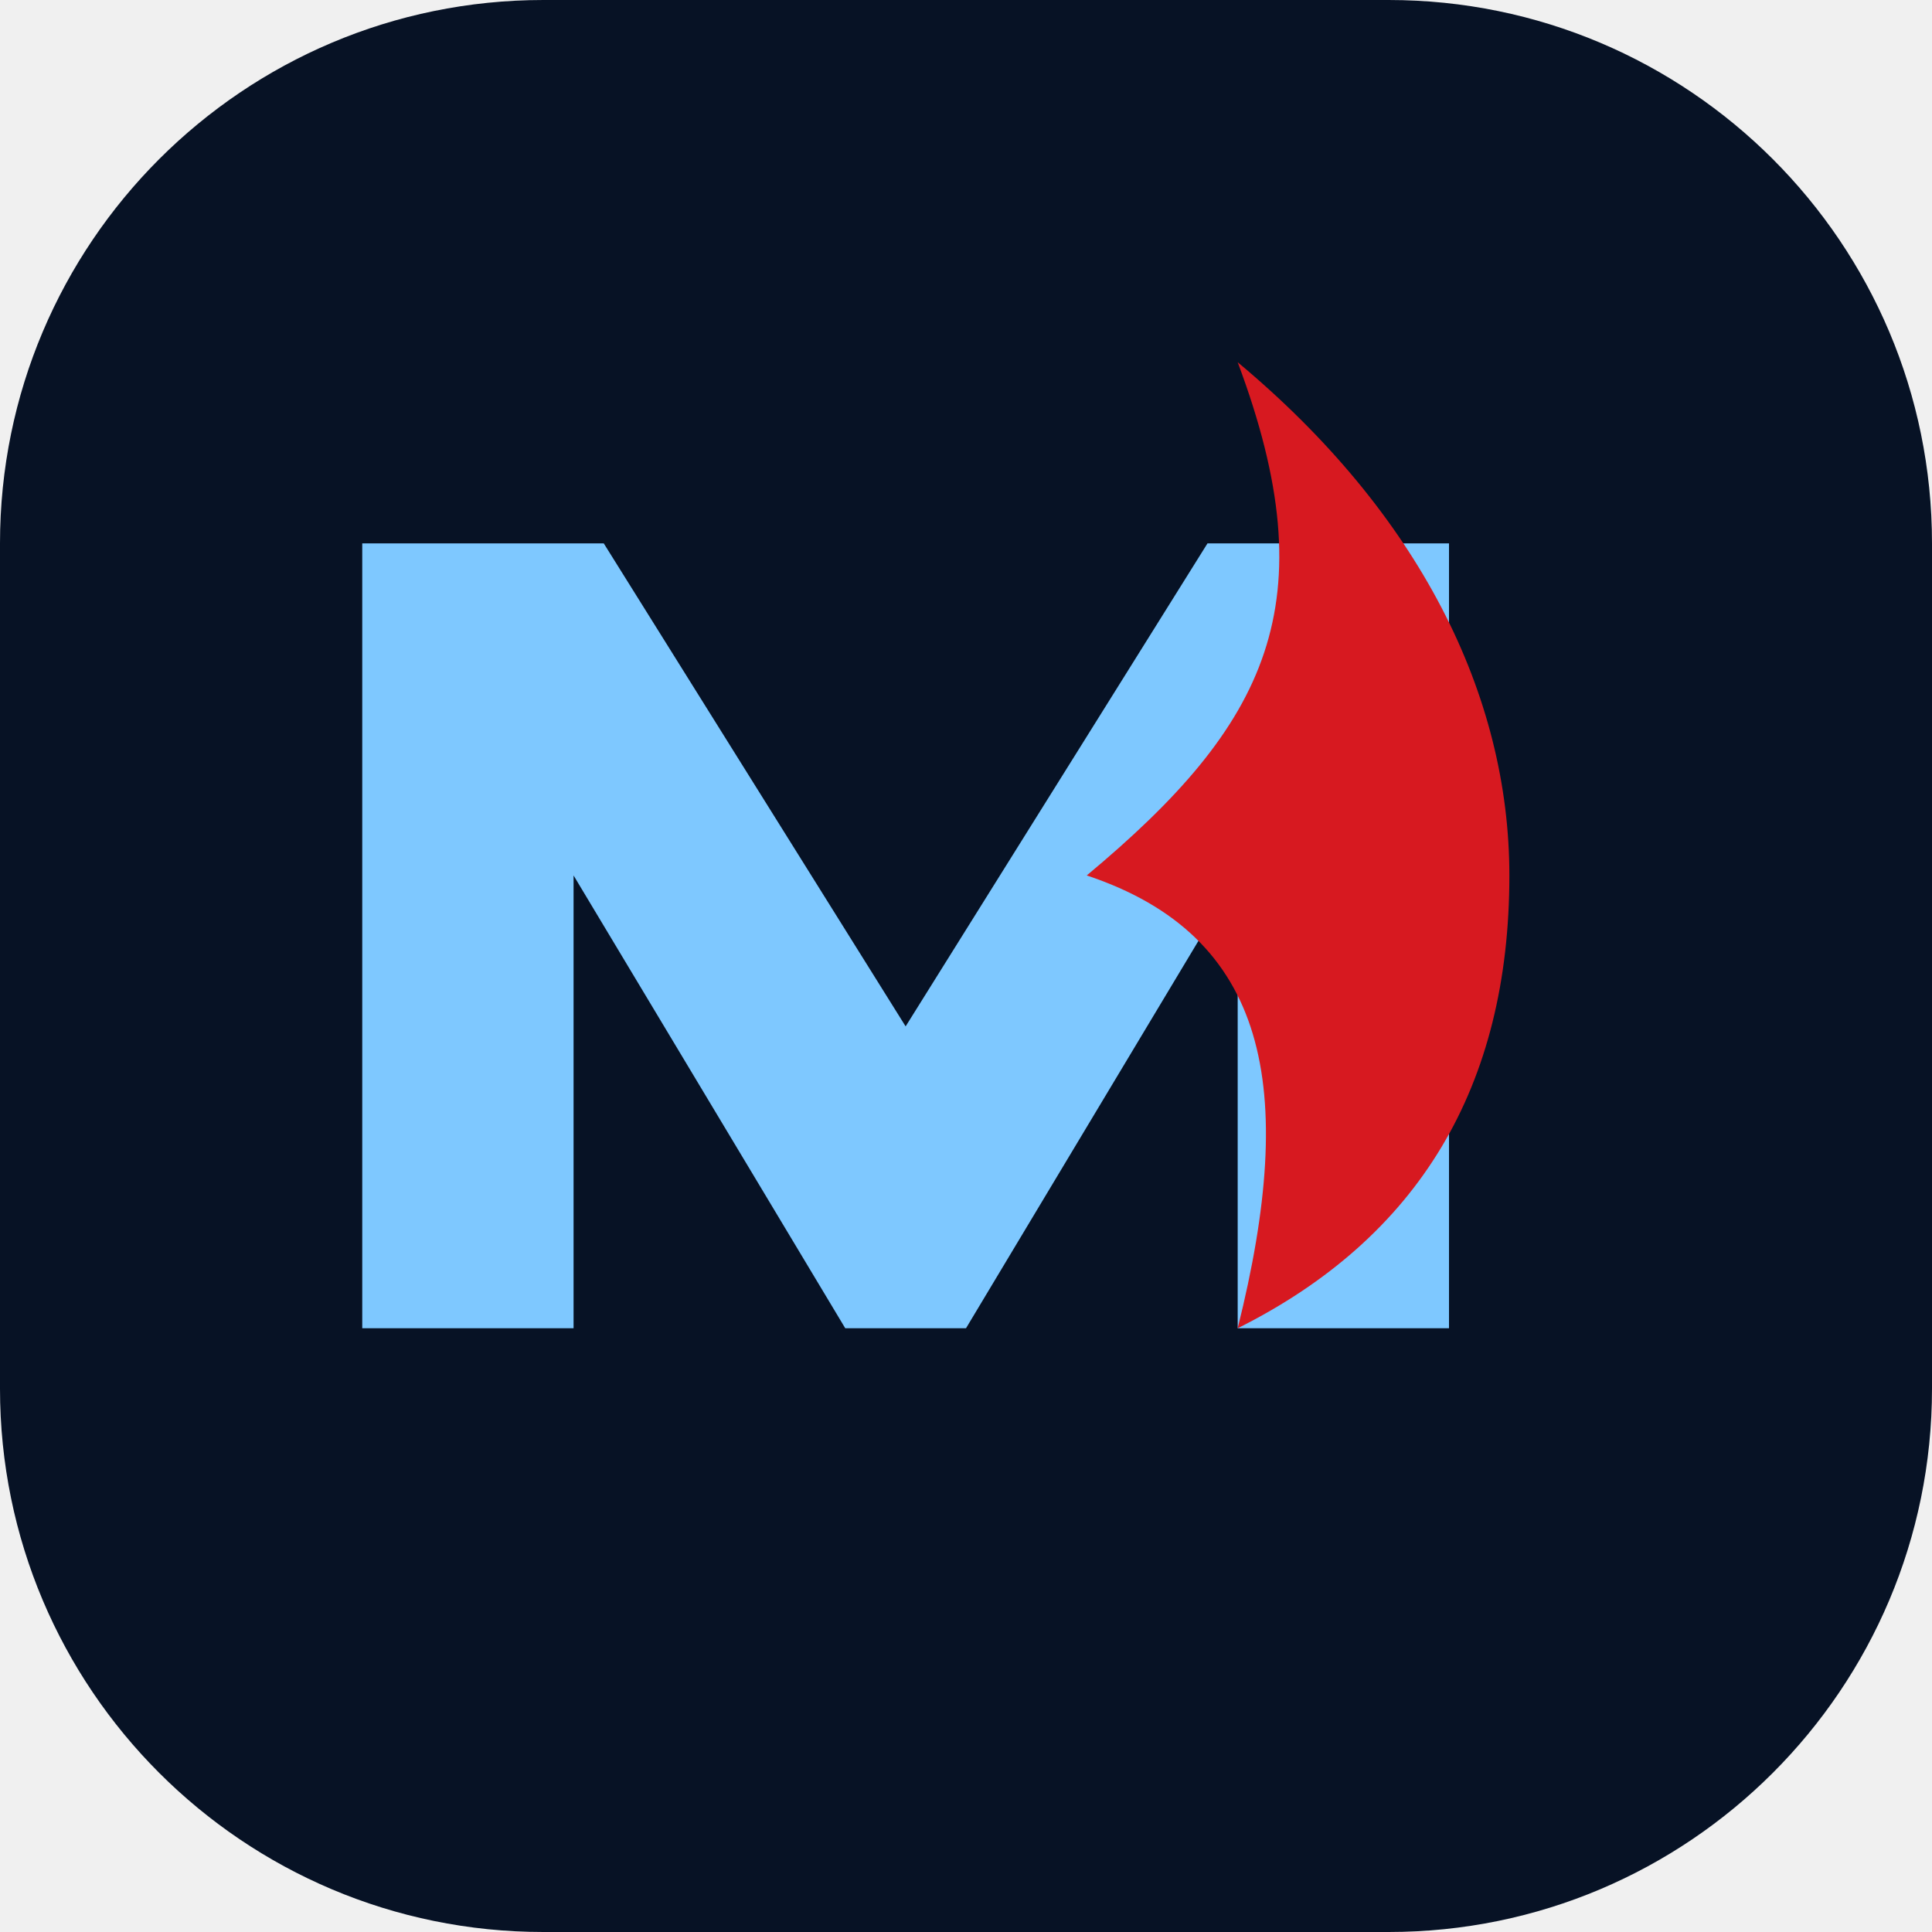
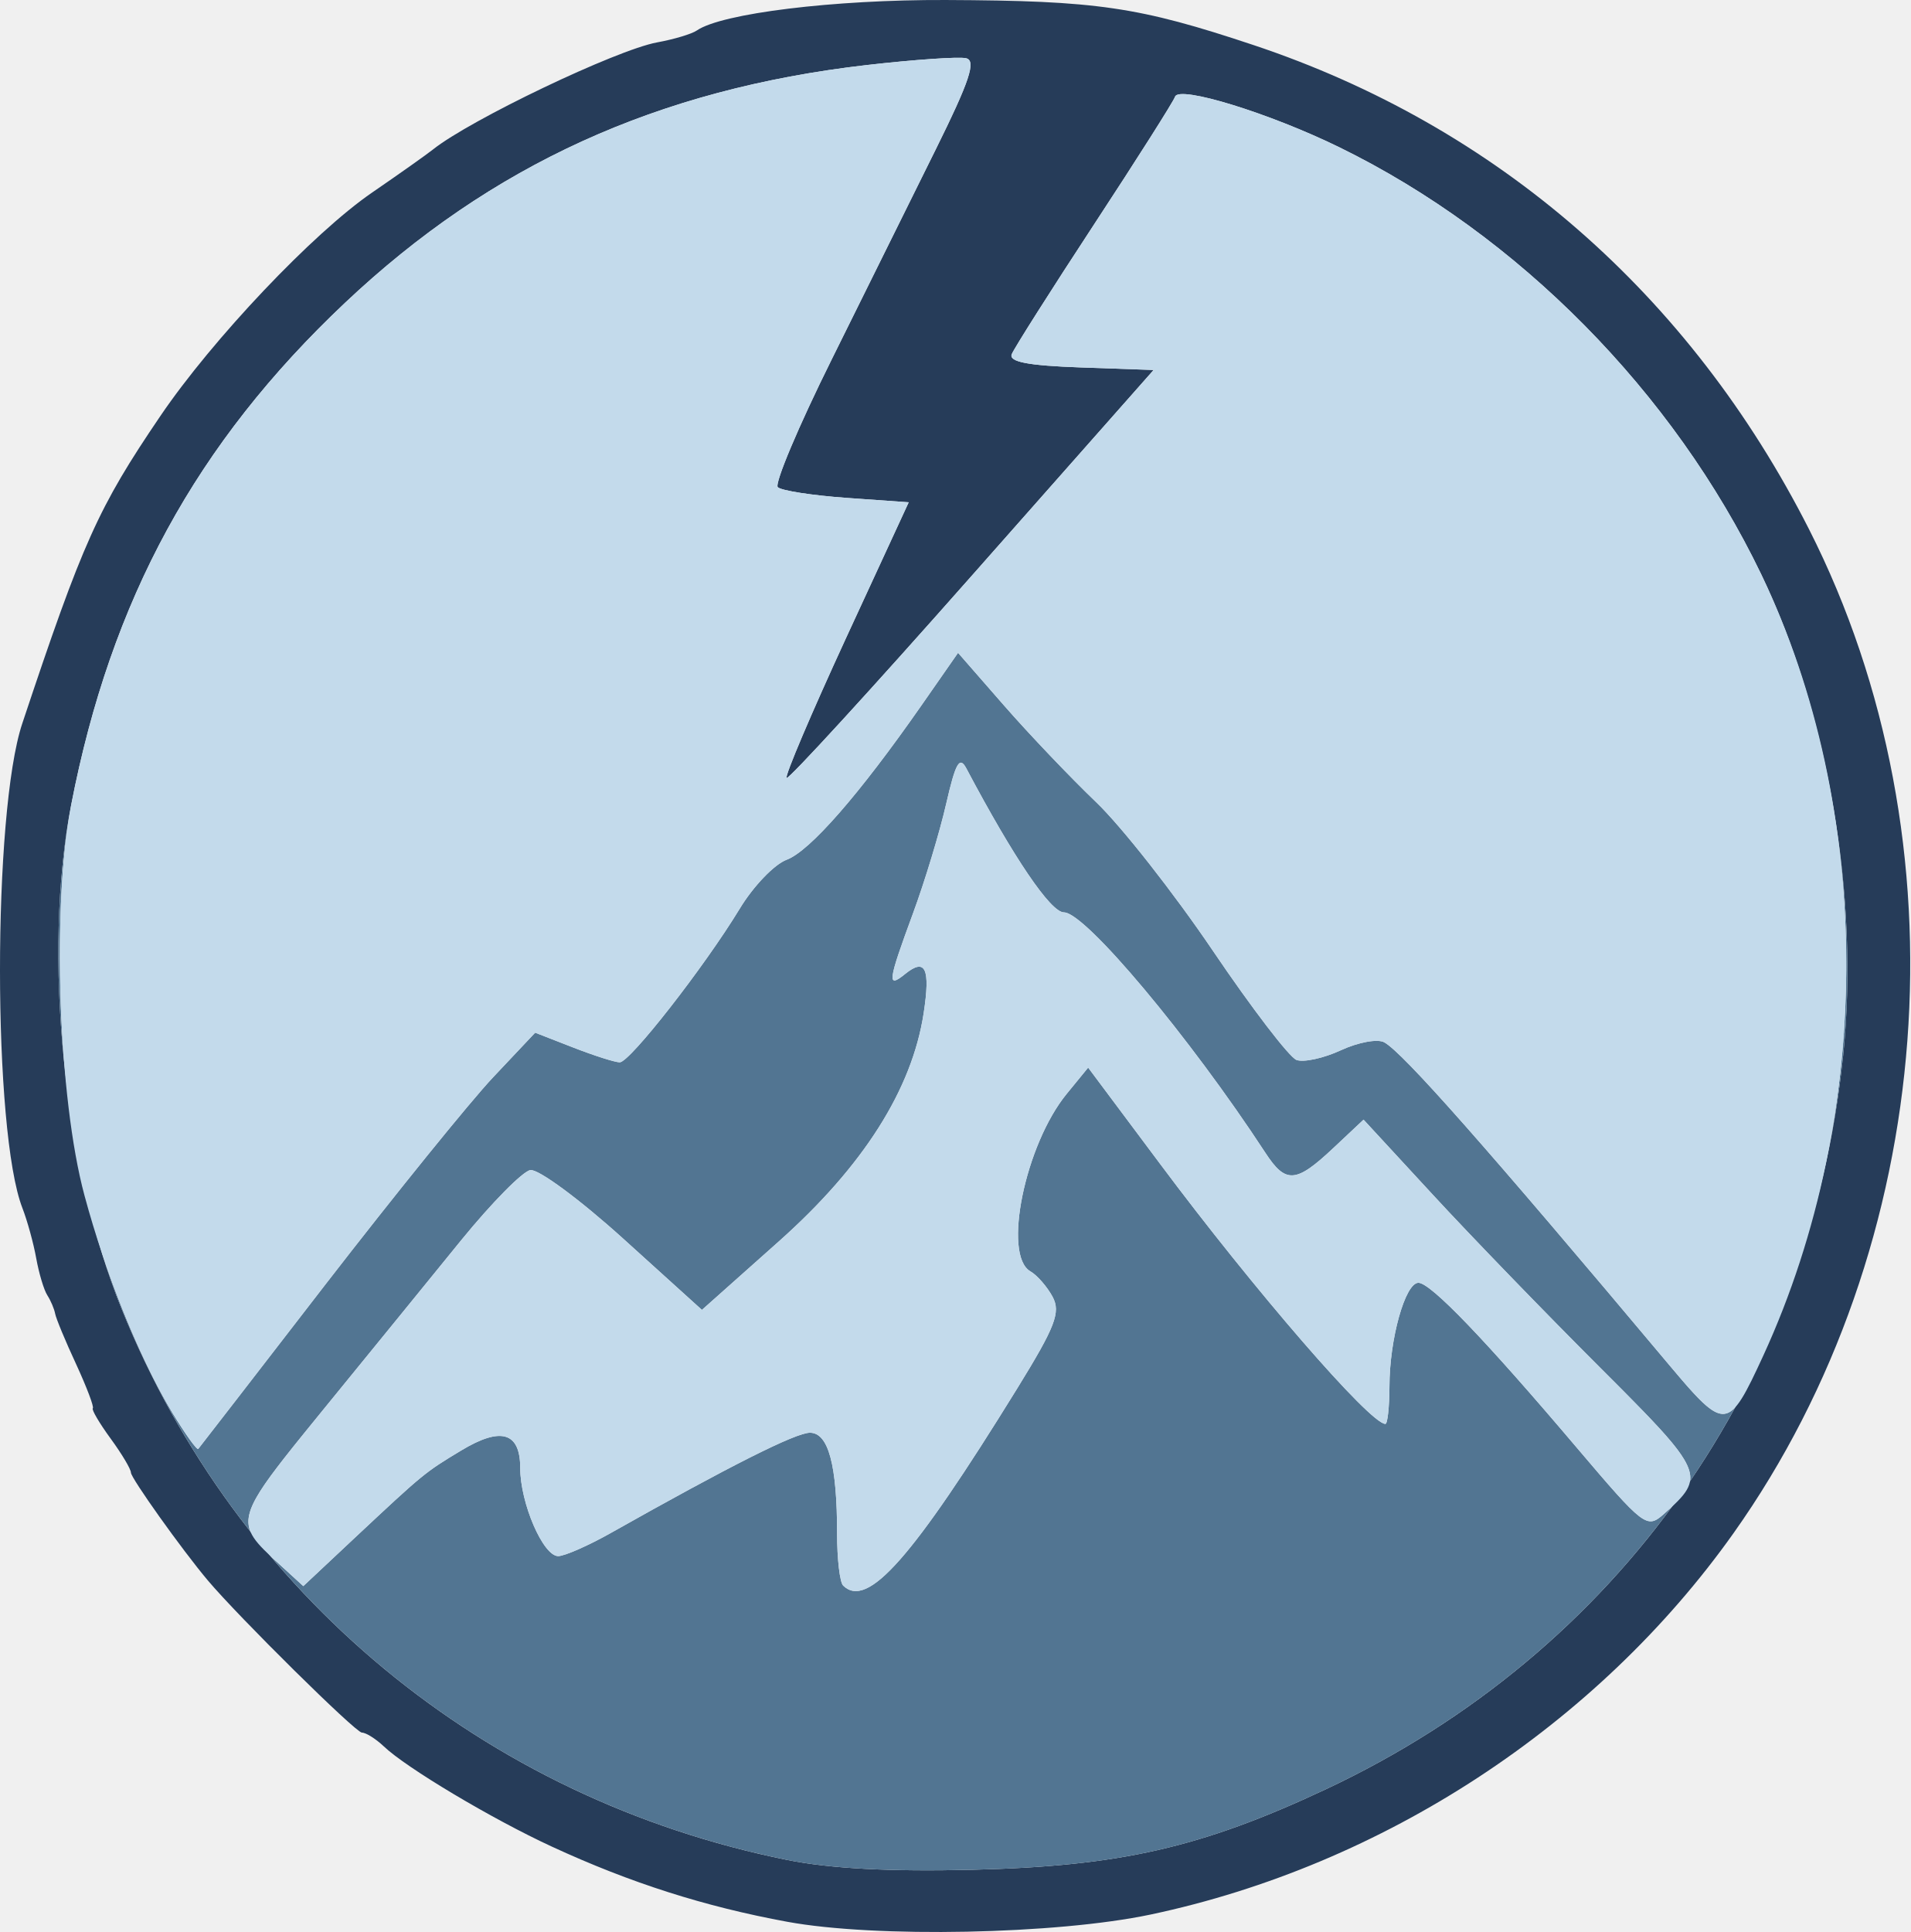
- <svg xmlns="http://www.w3.org/2000/svg" width="64" height="64" viewBox="0 0 64 64" fill="none">
-   <rect width="64" height="64" rx="18" fill="#071225" />
-   <path d="M12 44V18h8l10 16 10-16h8v26h-7V29L32 44h-4L19 29v15h-7Z" fill="#7EC8FF" />
-   <path d="M41 44c6-3 9-8 9-15 0-6-3-12-9-17 3 8 1 12-5 17 6 2 7 7 5 15Z" fill="#D71920" />
+ <svg xmlns="http://www.w3.org/2000/svg" width="265" height="268" viewBox="0 0 265 268" fill="none">
+   <g clip-path="url(#clip0_915_705)">
+     <path d="M109.219 266.583C97.778 264.479 87.479 261.2 76.565 256.159C68.288 252.342 56.344 245.222 53.229 242.237C52.124 241.197 50.767 240.341 50.202 240.341C49.336 240.341 33.046 224.241 28.826 219.225C25.246 214.979 18.163 205.033 18.163 204.275C18.163 203.797 16.894 201.669 15.337 199.54C13.792 197.423 12.687 195.539 12.875 195.356C13.076 195.185 12.034 192.432 10.564 189.239C9.082 186.058 7.776 182.902 7.65 182.229C7.525 181.556 7.035 180.406 6.57 179.684C6.093 178.95 5.402 176.638 5.025 174.546C4.649 172.441 3.782 169.322 3.116 167.597C-1.028 156.99 -1.041 112.739 3.091 100.358C11.494 75.131 13.616 70.421 22.245 57.71C29.454 47.078 43.483 32.275 51.659 26.684C55.44 24.09 59.22 21.411 60.061 20.738C65.249 16.603 85.469 6.938 91.134 5.886C93.482 5.458 95.969 4.712 96.66 4.234C100.101 1.849 115.675 -0.06 131.199 0.001C152.173 0.087 157.951 0.931 173.901 6.253C207.649 17.509 234.426 40.839 250.954 73.406C272.996 116.85 268.789 172.784 240.492 212.667C221.565 239.338 191.849 258.765 159.608 265.58C146.559 268.332 121.465 268.834 109.219 266.583ZM109.219 258.007C115.16 259.206 123.512 259.646 134.967 259.365C155.338 258.875 166.667 256.294 183.886 248.22C224.579 229.147 251.004 191.686 255.689 146.444C257.962 124.435 253.629 99.012 244.323 79.658C232.152 54.382 210.613 32.581 185.833 20.445C176.149 15.698 163.552 11.82 163.012 13.41C162.786 14.083 157.725 22.06 151.771 31.137C145.818 40.215 140.681 48.314 140.355 49.134C139.928 50.198 142.603 50.712 149.9 50.969L160.035 51.324L134.816 79.854C120.95 95.55 109.383 108.176 109.119 107.919C108.855 107.649 112.56 98.939 117.346 88.552L126.062 69.675L117.421 69.063C112.673 68.721 108.391 68.06 107.901 67.583C107.411 67.106 110.777 59.117 115.386 49.843C119.983 40.57 126.476 27.467 129.805 20.738C134.527 11.208 135.456 8.406 134.012 8.076C132.982 7.843 126.803 8.272 120.272 9.018C91.222 12.358 68.15 22.867 47.853 42.013C27.218 61.49 15.4 83.157 9.873 111.662C5.867 132.338 8.806 161.651 16.894 181.617C32.92 221.207 67.145 249.529 109.219 258.007Z" fill="#263C59" />
+     <path d="M109.22 258.007C80.559 252.232 55.553 237.258 37.454 215.787C37.856 216.178 38.308 216.582 38.798 217.023L42.076 220.02L49.185 213.352C58.768 204.385 58.906 204.262 64.005 201.192C69.506 197.876 72.169 198.671 72.169 203.638C72.169 208.508 75.347 215.873 77.444 215.86C78.336 215.848 81.626 214.404 84.729 212.655C101.307 203.308 110.388 198.745 112.36 198.745C114.922 198.745 116.127 203.198 116.127 212.765C116.127 216.264 116.504 219.506 116.969 219.947C120.335 223.238 126.539 216.215 141.121 192.591C146.409 184.015 147.175 182.033 146.019 179.88C145.266 178.485 143.884 176.895 142.942 176.356C139.061 174.118 142.201 158.776 148.004 151.705L150.955 148.096L160.865 161.357C174.014 178.987 190.066 197.521 192.188 197.521C192.49 197.521 192.741 195.185 192.753 192.322C192.753 185.752 194.939 177.947 196.772 177.947C198.468 177.947 206.004 185.789 218.789 200.874C228.033 211.762 228.46 212.092 230.771 210.061C231.198 209.682 231.6 209.315 231.964 208.985C219.819 225.538 203.517 239.02 183.886 248.22C166.667 256.294 155.338 258.876 134.967 259.365C123.512 259.646 115.16 259.206 109.22 258.007ZM23.903 195.955C25.711 198.941 27.331 201.204 27.507 200.984C27.696 200.763 35.671 190.45 45.229 178.069C54.799 165.7 65.236 152.793 68.426 149.417L74.241 143.251L79.516 145.306C82.405 146.432 85.319 147.362 85.972 147.362C87.379 147.362 97.715 134.124 102.613 126.062C104.497 122.942 107.436 119.884 109.132 119.26C112.347 118.061 119.192 110.231 127.82 97.862L132.907 90.558L139.275 97.85C142.779 101.863 148.531 107.894 152.048 111.259C155.577 114.635 162.862 123.909 168.25 131.873C173.638 139.838 178.862 146.664 179.855 147.031C180.847 147.398 183.622 146.799 186.021 145.685C188.433 144.572 191.133 144.071 192.05 144.597C194.662 146.052 206.267 159.192 231.575 189.361C236.687 195.442 238.608 197.509 240.706 195.234C238.784 198.757 236.699 202.17 234.451 205.474C234.891 202.721 231.5 199.222 222.017 189.753C214.506 182.253 204.032 171.438 198.757 165.713L189.161 155.314L184.929 159.29C179.767 164.134 178.36 164.232 175.534 159.901C165.059 143.875 150.553 126.563 147.602 126.563C145.755 126.563 140.631 119.003 134.062 106.597C133.121 104.823 132.568 105.802 131.262 111.491C130.37 115.406 128.298 122.257 126.652 126.71C123.148 136.216 123.023 137.17 125.572 135.103C128.386 132.827 129.089 134.332 128.134 140.559C126.514 151.13 119.757 161.773 108.064 172.185L97.376 181.703L86.449 171.818C80.446 166.386 74.643 162.104 73.563 162.312C72.483 162.507 68.2 166.863 64.03 171.977C59.873 177.103 51.232 187.71 44.827 195.564C36.236 206.11 33.511 209.474 34.742 212.459C27.482 203.223 21.453 192.872 16.894 181.617C15.915 179.195 15.011 176.638 14.181 173.983C16.97 182.278 20.486 190.254 23.903 195.955ZM253.529 160.293C256.506 145.306 256.92 129.671 254.76 114.66C256.38 125.352 256.732 136.265 255.689 146.444C255.199 151.142 254.471 155.766 253.529 160.293ZM8.881 147.215C7.6 134.699 7.852 122.086 9.874 111.662C8.153 120.557 7.902 134.662 8.881 147.215Z" fill="#527592" />
+     <path d="M116.969 219.946C116.504 219.506 116.127 216.264 116.127 212.765C116.127 203.198 114.921 198.745 112.359 198.745C110.387 198.745 101.307 203.308 84.728 212.655C81.626 214.404 78.335 215.848 77.444 215.86C75.346 215.873 72.169 208.508 72.169 203.638C72.169 198.671 69.506 197.876 64.005 201.192C58.906 204.262 58.768 204.385 49.185 213.352L42.076 220.02L38.798 217.023C32.242 211.052 32.267 210.979 44.827 195.564C51.232 187.71 59.873 177.103 64.03 171.976C68.2 166.863 72.483 162.507 73.563 162.312C74.643 162.104 80.445 166.385 86.449 171.817L97.376 181.703L108.064 172.184C119.757 161.773 126.514 151.13 128.134 140.559C129.089 134.332 128.385 132.827 125.572 135.103C123.022 137.17 123.148 136.216 126.652 126.71C128.297 122.257 130.37 115.406 131.261 111.491C132.568 105.802 133.12 104.823 134.062 106.597C140.631 119.003 145.755 126.563 147.601 126.563C150.553 126.563 165.059 143.875 175.534 159.901C178.36 164.232 179.766 164.134 184.928 159.29L189.161 155.314L198.756 165.713C204.031 171.438 214.506 182.253 222.017 189.753C236.586 204.287 236.787 204.752 230.771 210.061C228.46 212.092 228.033 211.762 218.789 200.873C206.003 185.789 198.468 177.947 196.772 177.947C194.938 177.947 192.753 185.752 192.753 192.322C192.74 195.185 192.489 197.521 192.188 197.521C190.065 197.521 174.014 178.987 160.864 161.357L150.955 148.095L148.003 151.705C142.201 158.776 139.061 174.117 142.942 176.356C143.884 176.895 145.265 178.485 146.019 179.88C147.174 182.033 146.408 184.015 141.121 192.591C126.539 216.215 120.335 223.237 116.969 219.946ZM23.902 195.955C19.368 188.395 14.671 176.809 11.72 165.835C8.077 152.353 7.173 125.609 9.873 111.662C15.399 83.157 27.218 61.49 47.853 42.013C68.15 22.867 91.222 12.358 120.272 9.018C126.803 8.272 132.982 7.843 134.012 8.076C135.456 8.406 134.527 11.208 129.804 20.738C126.476 27.467 119.983 40.57 115.386 49.843C110.777 59.117 107.411 67.106 107.901 67.583C108.39 68.06 112.673 68.721 117.421 69.063L126.062 69.675L117.345 88.552C112.56 98.939 108.855 107.649 109.119 107.919C109.383 108.176 120.95 95.55 134.816 79.853L160.035 51.324L149.9 50.969C142.603 50.712 139.927 50.198 140.354 49.134C140.681 48.314 145.818 40.215 151.771 31.137C157.724 22.059 162.786 14.083 163.012 13.41C163.552 11.82 176.149 15.698 185.833 20.445C210.613 32.581 232.152 54.382 244.322 79.658C259.947 112.115 260.06 154.433 244.624 188.028C239.763 198.586 239.349 198.622 231.575 189.361C206.267 159.192 194.662 146.052 192.05 144.597C191.133 144.07 188.432 144.572 186.021 145.685C183.622 146.799 180.846 147.398 179.854 147.031C178.862 146.664 173.637 139.837 168.249 131.873C162.861 123.909 155.577 114.635 152.047 111.259C148.531 107.894 142.778 101.863 139.274 97.85L132.907 90.558L127.82 97.862C119.192 110.231 112.347 118.061 109.131 119.26C107.436 119.884 104.497 122.942 102.613 126.062C97.715 134.124 87.378 147.361 85.972 147.361C85.319 147.361 82.405 146.432 79.516 145.306L74.241 143.251L68.426 149.417C65.236 152.793 54.799 165.7 45.228 178.069C35.67 190.45 27.695 200.763 27.507 200.984C27.331 201.204 25.711 198.94 23.902 195.955Z" fill="#C3DAEB" />
+   </g>
+   <defs>
+     <clipPath id="clip0_915_705">
+       <rect width="265" height="268" fill="white" />
+     </clipPath>
+   </defs>
</svg>
